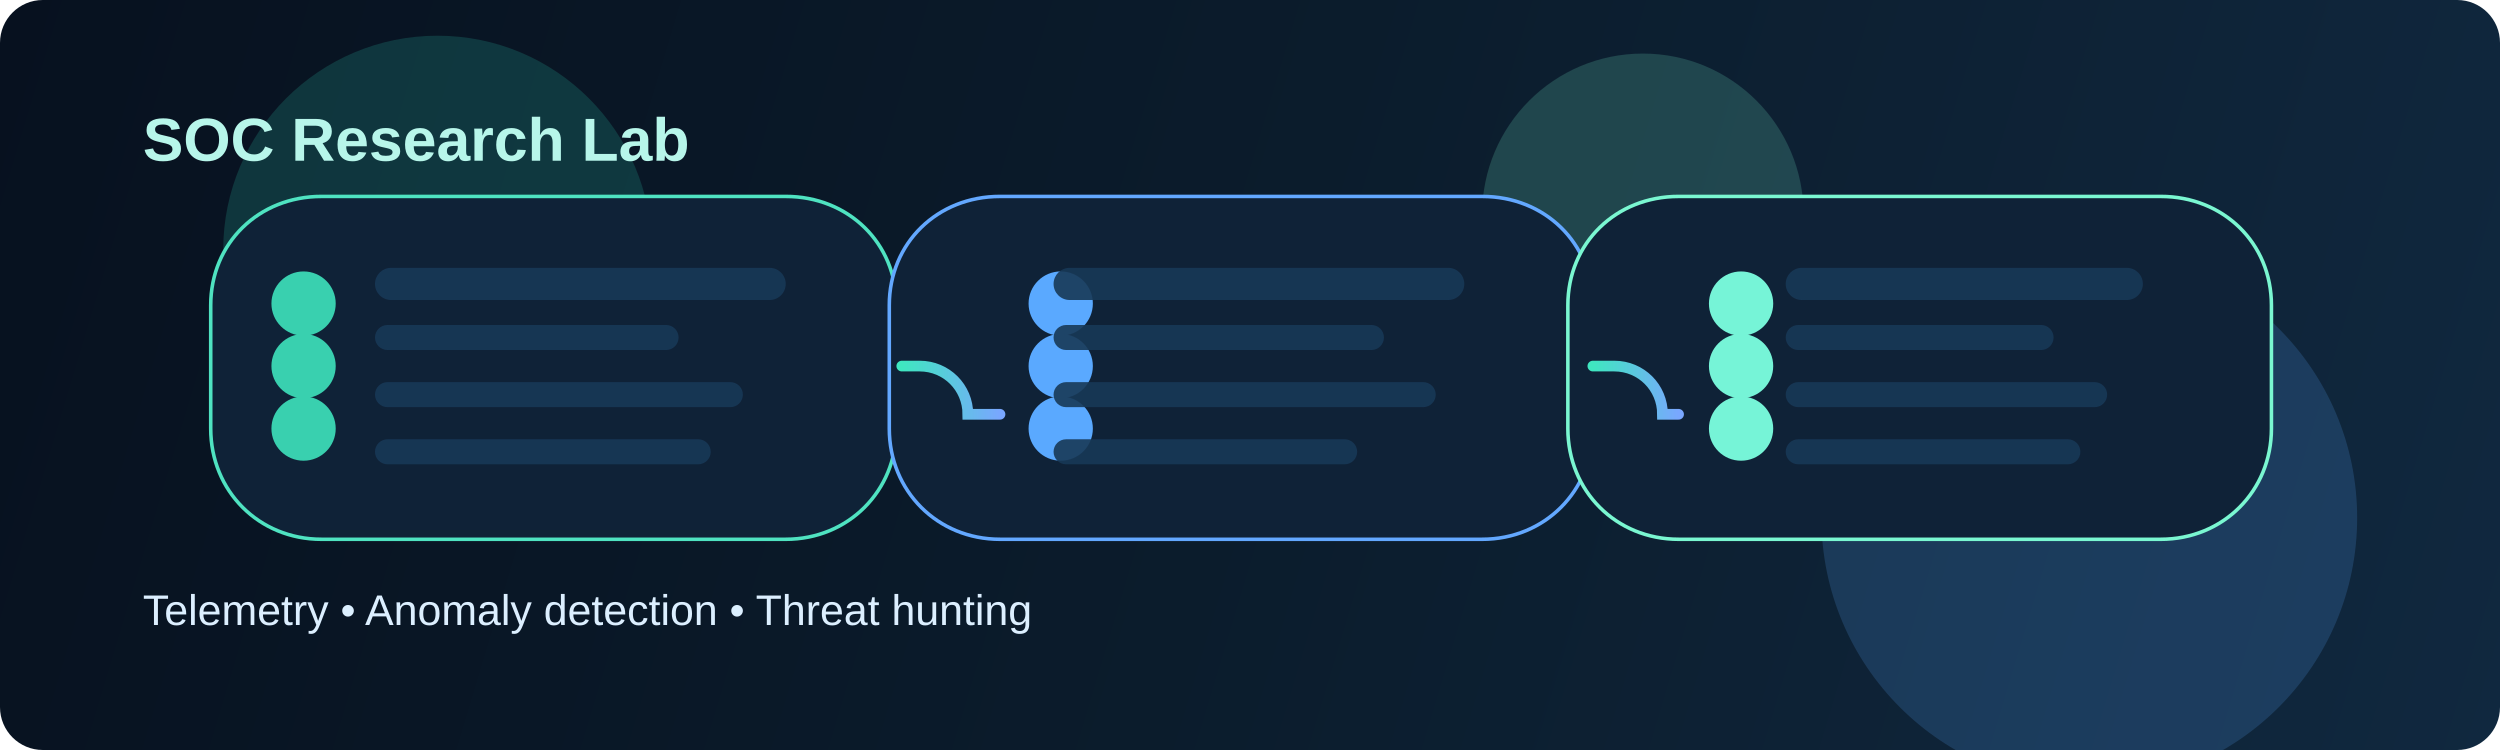
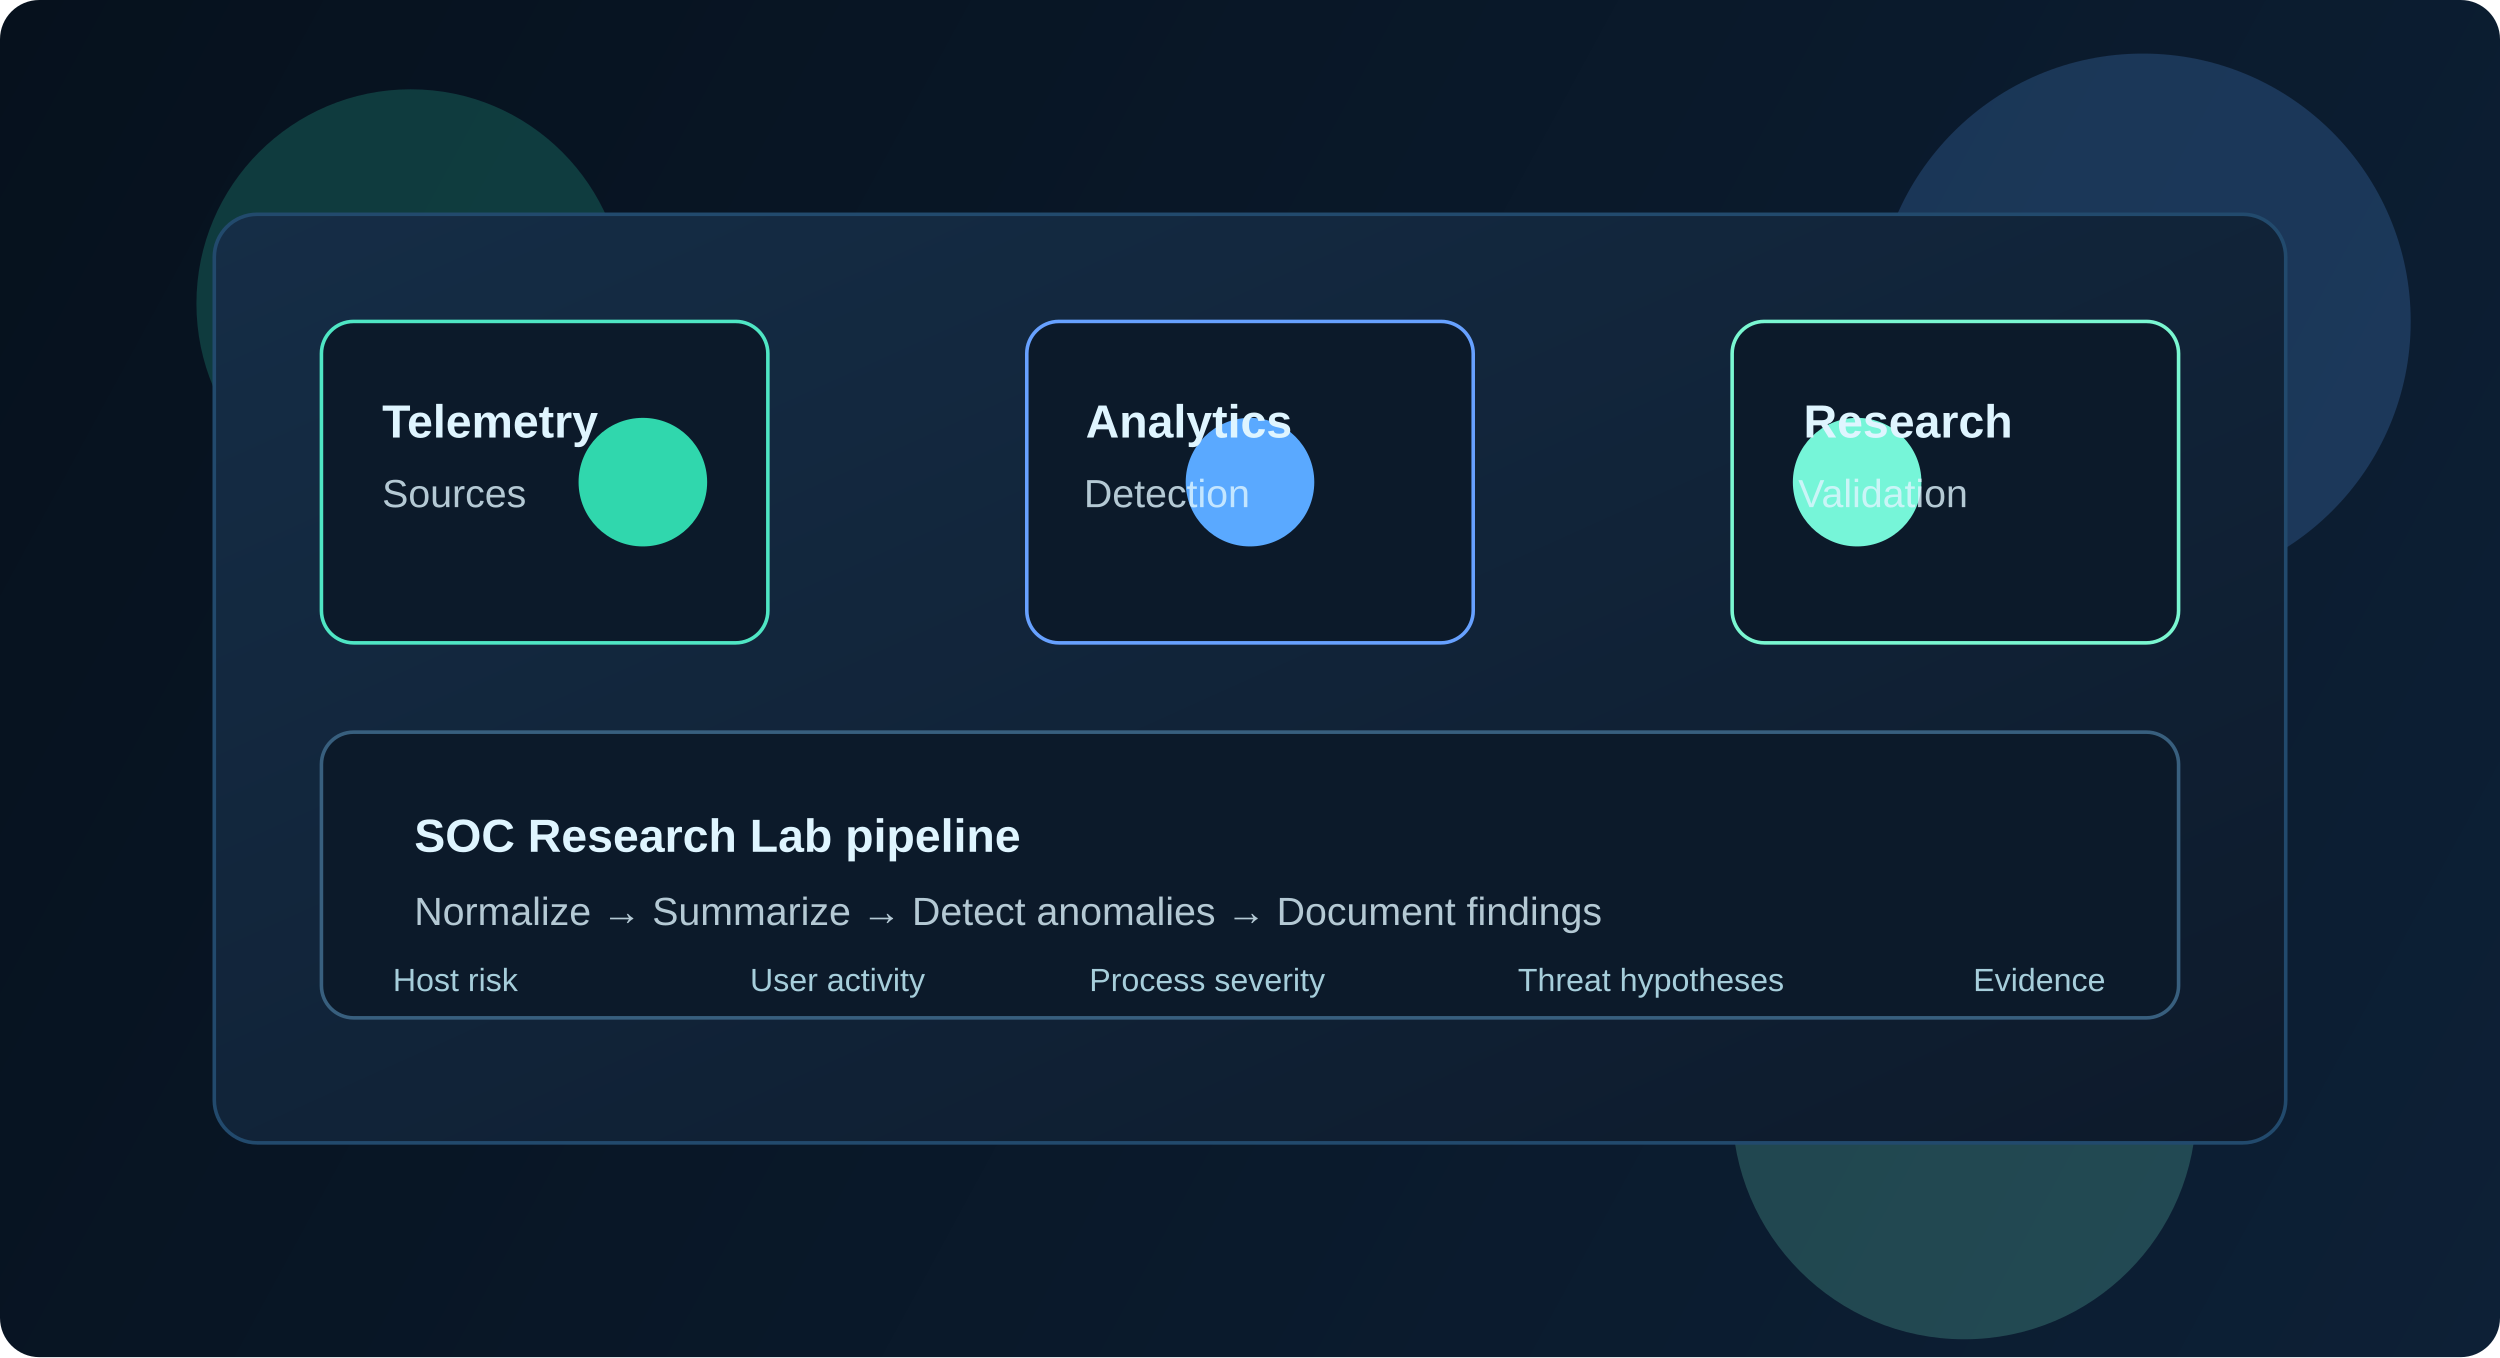
- <svg xmlns="http://www.w3.org/2000/svg" width="1400" height="420" viewBox="0 0 1400 420" fill="none">
+ <svg xmlns="http://www.w3.org/2000/svg" width="1400" height="760" viewBox="0 0 1400 760" fill="none">
  <defs>
-     <linearGradient id="bg" x1="0" y1="0" x2="1400" y2="420" gradientUnits="userSpaceOnUse">
-       <stop offset="0" stop-color="#07111F" />
-       <stop offset="0.5" stop-color="#0B1C2C" />
-       <stop offset="1" stop-color="#10283F" />
+     <linearGradient id="bg2" x1="0" y1="0" x2="1400" y2="760" gradientUnits="userSpaceOnUse">
+       <stop offset="0" stop-color="#06111D" />
+       <stop offset="1" stop-color="#0D2036" />
    </linearGradient>
-     <linearGradient id="glow" x1="216" y1="70" x2="900" y2="350" gradientUnits="userSpaceOnUse">
-       <stop offset="0" stop-color="#3FE7C0" />
-       <stop offset="1" stop-color="#5AA9FF" />
+     <linearGradient id="panel" x1="0" y1="0" x2="1" y2="1">
+       <stop offset="0" stop-color="#152D46" />
+       <stop offset="1" stop-color="#0D1A2B" />
    </linearGradient>
-     <linearGradient id="lineGrad" x1="0" y1="0" x2="1" y2="0">
-       <stop offset="0" stop-color="#3FE7C0" />
-       <stop offset="1" stop-color="#79A7FF" />
+     <linearGradient id="line" x1="0" y1="0" x2="1" y2="1">
+       <stop offset="0" stop-color="#3EE7C0" />
+       <stop offset="1" stop-color="#68A4FF" />
    </linearGradient>
  </defs>
-   <rect width="1400" height="420" rx="24" fill="url(#bg)" />
-   <g opacity="0.18">
-     <circle cx="245" cy="140" r="120" fill="#2ED4B6" />
-     <circle cx="1170" cy="290" r="150" fill="#5AA9FF" />
-     <circle cx="920" cy="120" r="90" fill="#7AF7D1" />
+   <rect width="1400" height="760" rx="22" fill="url(#bg2)" />
+   <g opacity="0.2">
+     <circle cx="230" cy="170" r="120" fill="#2FDAB5" />
+     <circle cx="1200" cy="180" r="150" fill="#5CA3FF" />
+     <circle cx="1100" cy="620" r="130" fill="#7AF7D1" />
  </g>
  <g>
-     <path d="M180 110L440 110C475 110 502 136 502 171V240C502 275 475 302 440 302H180C145 302 118 275 118 240V171C118 136 145 110 180 110Z" fill="#0F2237" stroke="#4FE3C1" stroke-width="2" />
-     <path d="M560 110H830C865 110 892 136 892 171V240C892 275 865 302 830 302H560C525 302 498 275 498 240V171C498 136 525 110 560 110Z" fill="#0F2237" stroke="#63A8FF" stroke-width="2" />
-     <path d="M940 110H1210C1245 110 1272 136 1272 171V240C1272 275 1245 302 1210 302H940C905 302 878 275 878 240V171C878 136 905 110 940 110Z" fill="#0F2237" stroke="#7AF7D1" stroke-width="2" />
-     <circle cx="170" cy="170" r="18" fill="#39D0AF" />
-     <circle cx="170" cy="240" r="18" fill="#39D0AF" />
-     <circle cx="170" cy="205" r="18" fill="#39D0AF" />
-     <circle cx="594" cy="170" r="18" fill="#5AA9FF" />
-     <circle cx="594" cy="240" r="18" fill="#5AA9FF" />
-     <circle cx="594" cy="205" r="18" fill="#5AA9FF" />
-     <circle cx="975" cy="170" r="18" fill="#76F4D7" />
-     <circle cx="975" cy="240" r="18" fill="#76F4D7" />
-     <circle cx="975" cy="205" r="18" fill="#76F4D7" />
-     <path d="M505 205H515C530 205 542 217 542 232V232H560" stroke="url(#lineGrad)" stroke-width="6" stroke-linecap="round" />
-     <path d="M892 205H904C919 205 931 217 931 232V232H940" stroke="url(#lineGrad)" stroke-width="6" stroke-linecap="round" />
-     <g opacity="0.9">
-       <rect x="210" y="150" width="230" height="18" rx="9" fill="#173857" />
-       <rect x="210" y="182" width="170" height="14" rx="7" fill="#173857" />
-       <rect x="210" y="214" width="206" height="14" rx="7" fill="#173857" />
-       <rect x="210" y="246" width="188" height="14" rx="7" fill="#173857" />
-       <rect x="590" y="150" width="230" height="18" rx="9" fill="#173857" />
-       <rect x="590" y="182" width="185" height="14" rx="7" fill="#173857" />
-       <rect x="590" y="214" width="214" height="14" rx="7" fill="#173857" />
-       <rect x="590" y="246" width="170" height="14" rx="7" fill="#173857" />
-       <rect x="1000" y="150" width="200" height="18" rx="9" fill="#173857" />
-       <rect x="1000" y="182" width="150" height="14" rx="7" fill="#173857" />
-       <rect x="1000" y="214" width="180" height="14" rx="7" fill="#173857" />
-       <rect x="1000" y="246" width="165" height="14" rx="7" fill="#173857" />
+     <rect x="120" y="120" width="1160" height="520" rx="24" fill="url(#panel)" stroke="#224A6D" stroke-width="2" />
+     <rect x="180" y="180" width="250" height="180" rx="18" fill="#0C1A2A" stroke="#4FE6C4" stroke-width="2" />
+     <rect x="575" y="180" width="250" height="180" rx="18" fill="#0C1A2A" stroke="#67A1FF" stroke-width="2" />
+     <rect x="970" y="180" width="250" height="180" rx="18" fill="#0C1A2A" stroke="#7AF7D1" stroke-width="2" />
+     <rect x="180" y="410" width="1040" height="160" rx="18" fill="#0C1A2A" stroke="#385F7E" stroke-width="2" />
+     <path d="M430 270H575" stroke="url(#line)" stroke-width="7" stroke-linecap="round" />
+     <path d="M825 270H970" stroke="url(#line)" stroke-width="7" stroke-linecap="round" />
+     <path d="M360 360V410" stroke="url(#line)" stroke-width="7" stroke-linecap="round" />
+     <path d="M700 360V410" stroke="url(#line)" stroke-width="7" stroke-linecap="round" />
+     <path d="M1040 360V410" stroke="url(#line)" stroke-width="7" stroke-linecap="round" />
+     <circle cx="360" cy="270" r="36" fill="#30D7AD" />
+     <circle cx="700" cy="270" r="36" fill="#5AA9FF" />
+     <circle cx="1040" cy="270" r="36" fill="#76F5D8" />
+     <g fill="#DFF5FF" font-family="Segoe UI, Arial, sans-serif">
+       <text x="214" y="245" font-size="26" font-weight="700">Telemetry</text>
+       <text x="214" y="284" font-size="22" opacity="0.8">Sources</text>
+       <text x="608" y="245" font-size="26" font-weight="700">Analytics</text>
+       <text x="607" y="284" font-size="22" opacity="0.8">Detection</text>
+       <text x="1010" y="245" font-size="26" font-weight="700">Research</text>
+       <text x="1007" y="284" font-size="22" opacity="0.8">Validation</text>
+     </g>
+     <g fill="#DFF5FF" font-family="Segoe UI, Arial, sans-serif">
+       <text x="232" y="477" font-size="26" font-weight="700">SOC Research Lab pipeline</text>
+       <text x="232" y="518" font-size="22" opacity="0.8">Normalize → Summarize → Detect anomalies → Document findings</text>
+     </g>
+     <g fill="#A6CEDB" font-family="Segoe UI, Arial, sans-serif" font-size="18">
+       <text x="220" y="555">Host risk</text>
+       <text x="420" y="555">User activity</text>
+       <text x="610" y="555">Process severity</text>
+       <text x="850" y="555">Threat hypotheses</text>
+       <text x="1105" y="555">Evidence</text>
    </g>
  </g>
-   <g>
-     <text x="80" y="90" fill="#B7F6EA" font-family="Segoe UI, Arial, sans-serif" font-size="34" font-weight="700">SOC Research Lab</text>
-     <text x="80" y="350" fill="#DCEFFF" font-family="Segoe UI, Arial, sans-serif" font-size="24" font-weight="500">Telemetry • Anomaly detection • Threat hunting</text>
-   </g>
</svg>
